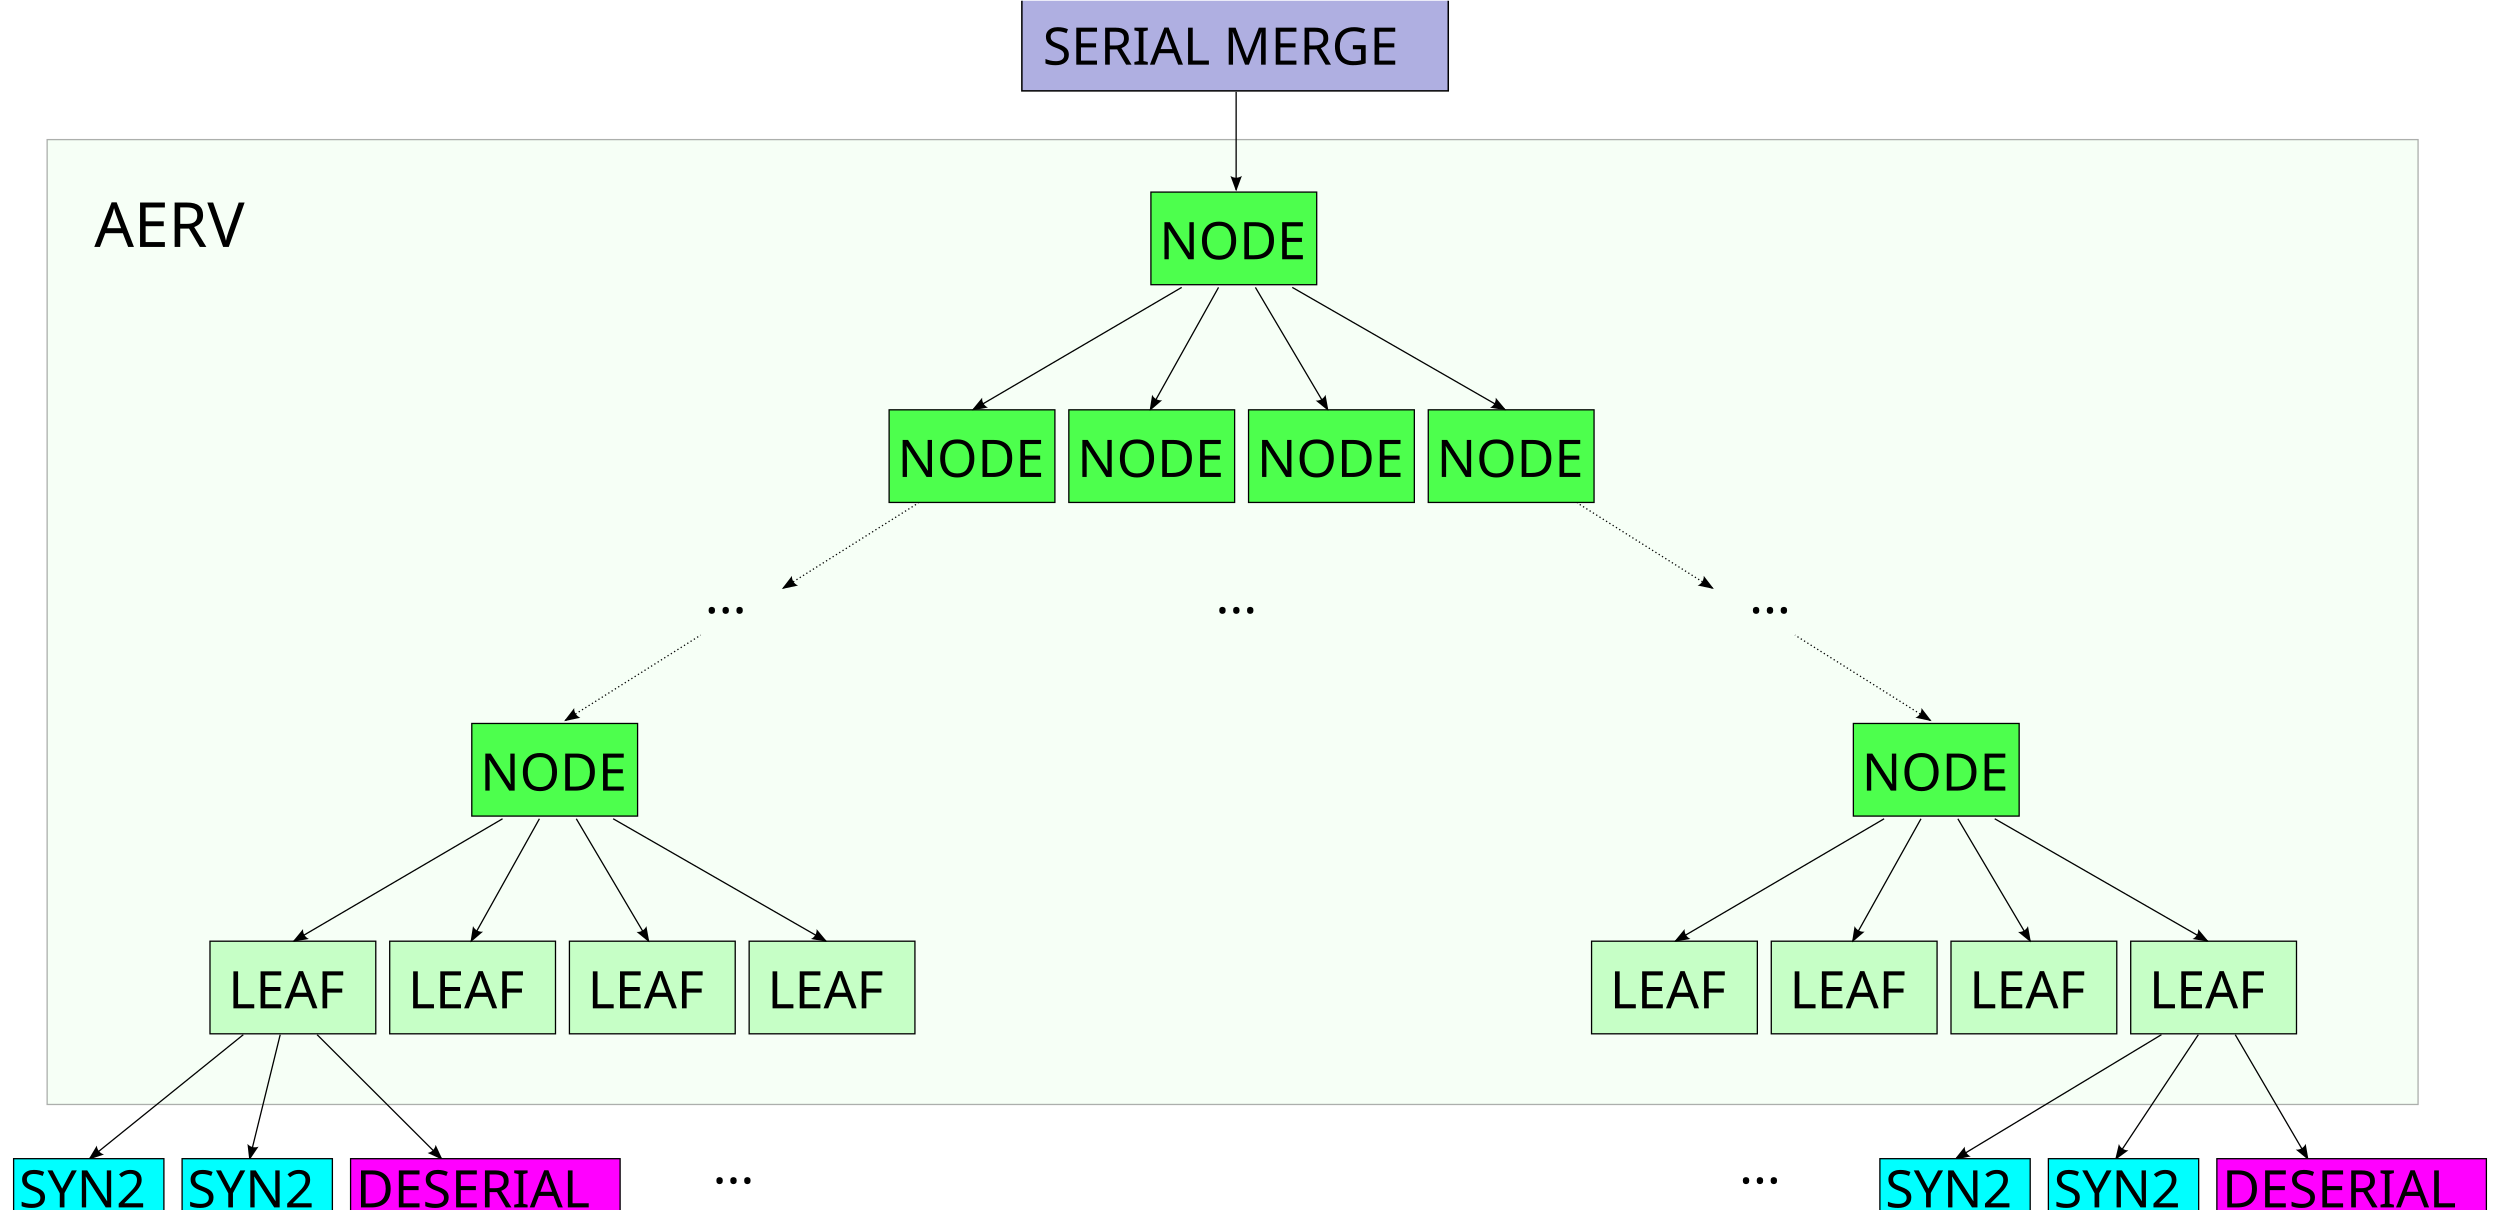
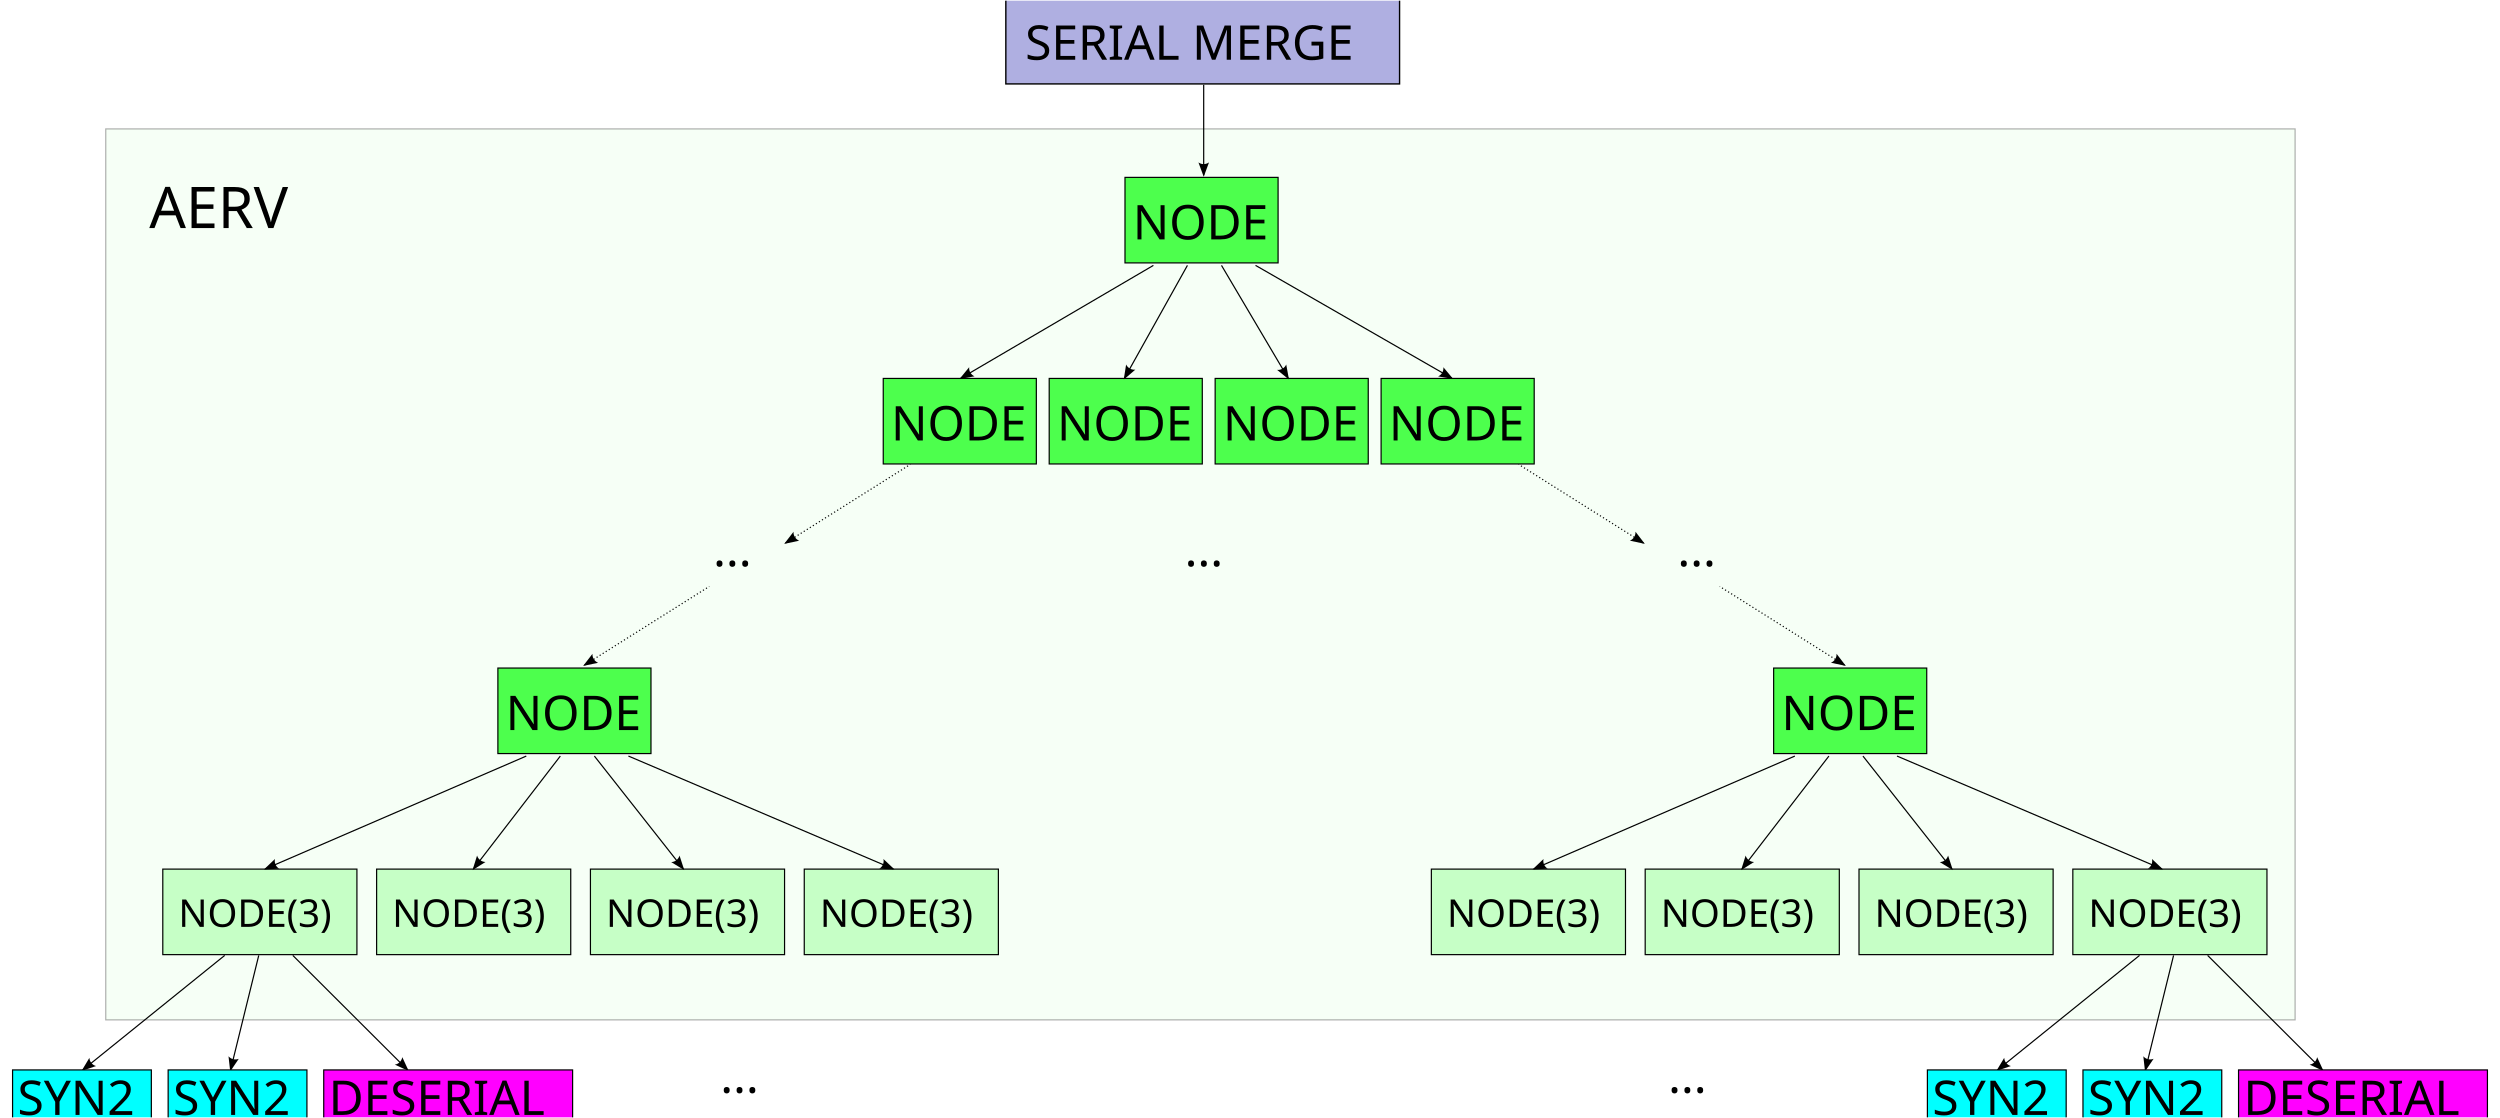
- <svg xmlns="http://www.w3.org/2000/svg" width="1928.965" height="934.122" id="svg2" version="1.1">
+ <svg xmlns="http://www.w3.org/2000/svg" width="2088.965" height="934.122" id="svg2" version="1.1">
  <defs id="defs4">
-     <marker orient="auto" refY="0.0" refX="0.0" id="Arrow2Lstart" style="overflow:visible">
-       <path id="path4101" style="fill-rule:evenodd;stroke-width:0.625;stroke-linejoin:round" d="M 8.719,4.034 L -2.207,0.016 L 8.719,-4.002 C 6.973,-1.63 6.983,1.616 8.719,4.034 z " transform="scale(1.1) translate(1,0)" />
+     <marker orient="auto" refY="0" refX="0" id="Arrow2Lstart" style="overflow:visible">
+       <path id="path4101" style="fill-rule:evenodd;stroke-width:0.625;stroke-linejoin:round" d="M 8.719,4.034 -2.207,0.016 8.719,-4.002 c -1.745,2.372 -1.735,5.617 -6e-7,8.035 z" transform="matrix(1.1,0,0,1.1,1.1,0)" />
    </marker>
    <marker orient="auto" refY="0" refX="0" id="Arrow2Lend" style="overflow:visible">
      <path id="path4083" style="fill-rule:evenodd;stroke-width:0.625;stroke-linejoin:round" d="M 8.719,4.034 -2.207,0.016 8.719,-4.002 c -1.745,2.372 -1.735,5.617 -6e-7,8.035 z" transform="matrix(-1.1,0,0,-1.1,-1.1,0)" />
    </marker>
  </defs>
-   <g id="layer1" transform="translate(620.4371,99.59834)">
+   <g id="layer1" transform="translate(672.4371,99.59834)">
    <rect style="fill:#00ff00;fill-opacity:0.039;stroke:#000000;stroke-width:1;stroke-linecap:butt;stroke-miterlimit:4;stroke-opacity:0.315;stroke-dasharray:none;stroke-dashoffset:0" id="rect5739" width="1829.386" height="744.482" x="36.365" y="117.715" transform="translate(-620.4371,-109.5983)" />
    <rect style="fill:#00ff00;fill-opacity:0.686;stroke:#000000;stroke-width:1;stroke-linecap:butt;stroke-miterlimit:4;stroke-opacity:1;stroke-dasharray:none;stroke-dashoffset:0" id="rect2987" width="127.92" height="71.462" x="267.591" y="48.616" />
-     <path style="fill:none;stroke:#000000;stroke-width:1px;stroke-linecap:butt;stroke-linejoin:miter;stroke-opacity:1;marker-end:none;marker-start:url(#Arrow2Lstart)" d="M 694.476,224.571 855.397,130.286" id="path4050" transform="translate(-564.0714,-8.137817)" />
-     <path style="fill:none;stroke:#000000;stroke-width:1px;stroke-linecap:butt;stroke-linejoin:miter;stroke-opacity:1;marker-end:none;marker-start:url(#Arrow2Lstart)" d="m 831.237,224.571 52.606,-94.286" id="path4052" transform="translate(-564.0714,-8.137817)" />
-     <path style="fill:none;stroke:#000000;stroke-width:1px;stroke-linecap:butt;stroke-linejoin:miter;stroke-opacity:1;marker-end:none;marker-start:url(#Arrow2Lstart)" d="M 967.998,224.571 912.289,130.286" id="path4054" transform="translate(-564.0714,-8.137817)" />
-     <path style="fill:none;stroke:#000000;stroke-width:1px;stroke-linecap:butt;stroke-linejoin:miter;stroke-opacity:1;marker-end:none;marker-start:url(#Arrow2Lstart)" d="M 1104.758,224.571 940.735,130.286" id="path4056" transform="translate(-564.0714,-8.137817)" />
-     <path style="fill:none;stroke:#000000;stroke-width:1;stroke-linecap:butt;stroke-linejoin:miter;stroke-miterlimit:4;stroke-opacity:1;stroke-dasharray:1, 2;stroke-dashoffset:0;marker-end:none;marker-start:url(#Arrow2Lstart)" d="M -184.071,456.148 -79.786,390.434" id="path4522" />
-     <path id="path4721" d="M -16.071,354.148 88.214,288.434" style="fill:none;stroke:#000000;stroke-width:1;stroke-linecap:butt;stroke-linejoin:miter;stroke-miterlimit:4;stroke-opacity:1;stroke-dasharray:1, 2;stroke-dashoffset:0;marker-end:none;marker-start:url(#Arrow2Lstart)" />
+     <path style="fill:none;stroke:#000000;stroke-width:1px;stroke-linecap:butt;stroke-linejoin:miter;stroke-opacity:1;marker-start:url(#Arrow2Lstart);marker-end:none" d="M 694.476,224.571 855.397,130.286" id="path4050" transform="translate(-564.0714,-8.137817)" />
+     <path style="fill:none;stroke:#000000;stroke-width:1px;stroke-linecap:butt;stroke-linejoin:miter;stroke-opacity:1;marker-start:url(#Arrow2Lstart);marker-end:none" d="m 831.237,224.571 52.606,-94.286" id="path4052" transform="translate(-564.0714,-8.137817)" />
+     <path style="fill:none;stroke:#000000;stroke-width:1px;stroke-linecap:butt;stroke-linejoin:miter;stroke-opacity:1;marker-start:url(#Arrow2Lstart);marker-end:none" d="M 967.998,224.571 912.289,130.286" id="path4054" transform="translate(-564.0714,-8.137817)" />
+     <path style="fill:none;stroke:#000000;stroke-width:1px;stroke-linecap:butt;stroke-linejoin:miter;stroke-opacity:1;marker-start:url(#Arrow2Lstart);marker-end:none" d="M 1104.758,224.571 940.735,130.286" id="path4056" transform="translate(-564.0714,-8.137817)" />
+     <path style="fill:none;stroke:#000000;stroke-width:1;stroke-linecap:butt;stroke-linejoin:miter;stroke-miterlimit:4;stroke-opacity:1;stroke-dasharray:1, 2;stroke-dashoffset:0;marker-start:url(#Arrow2Lstart);marker-end:none" d="M -184.071,456.148 -79.786,390.434" id="path4522" />
+     <path id="path4721" d="M -16.071,354.148 88.214,288.434" style="fill:none;stroke:#000000;stroke-width:1;stroke-linecap:butt;stroke-linejoin:miter;stroke-miterlimit:4;stroke-opacity:1;stroke-dasharray:1, 2;stroke-dashoffset:0;marker-start:url(#Arrow2Lstart);marker-end:none" />
    <text xml:space="preserve" style="font-size:40px;font-style:normal;font-weight:normal;line-height:125%;letter-spacing:0px;word-spacing:0px;fill:#000000;fill-opacity:1;stroke:none;font-family:Sans" x="-76.574" y="373.497" id="text4725">
      <tspan id="tspan4727" x="-76.574" y="373.497">...</tspan>
    </text>
    <rect y="216.616" x="204.258" height="71.462" width="127.92" id="rect4835" style="fill:#00ff00;fill-opacity:0.686;stroke:#000000;stroke-width:1;stroke-linecap:butt;stroke-miterlimit:4;stroke-opacity:1;stroke-dasharray:none;stroke-dashoffset:0" />
    <rect style="fill:#00ff00;fill-opacity:0.686;stroke:#000000;stroke-width:1;stroke-linecap:butt;stroke-miterlimit:4;stroke-opacity:1;stroke-dasharray:none;stroke-dashoffset:0" id="rect4843" width="127.92" height="71.462" x="342.924" y="216.616" />
    <rect y="216.616" x="481.591" height="71.462" width="127.92" id="rect4851" style="fill:#00ff00;fill-opacity:0.686;stroke:#000000;stroke-width:1;stroke-linecap:butt;stroke-miterlimit:4;stroke-opacity:1;stroke-dasharray:none;stroke-dashoffset:0" />
    <rect style="fill:#00ff00;fill-opacity:0.686;stroke:#000000;stroke-width:1;stroke-linecap:butt;stroke-miterlimit:4;stroke-opacity:1;stroke-dasharray:none;stroke-dashoffset:0" id="rect4859" width="127.92" height="71.462" x="65.591" y="216.616" />
    <rect y="458.616" x="-256.409" height="71.462" width="127.92" id="rect4867" style="fill:#00ff00;fill-opacity:0.686;stroke:#000000;stroke-width:1;stroke-linecap:butt;stroke-miterlimit:4;stroke-opacity:1;stroke-dasharray:none;stroke-dashoffset:0" />
-     <path id="path4873" d="m -393.595,626.434 160.921,-94.286" style="fill:none;stroke:#000000;stroke-width:1px;stroke-linecap:butt;stroke-linejoin:miter;stroke-opacity:1;marker-end:none;marker-start:url(#Arrow2Lstart)" />
-     <path id="path4875" d="m -256.834,626.434 52.606,-94.286" style="fill:none;stroke:#000000;stroke-width:1px;stroke-linecap:butt;stroke-linejoin:miter;stroke-opacity:1;marker-end:none;marker-start:url(#Arrow2Lstart)" />
-     <path id="path4877" d="m -120.074,626.434 -55.708,-94.286" style="fill:none;stroke:#000000;stroke-width:1px;stroke-linecap:butt;stroke-linejoin:miter;stroke-opacity:1;marker-end:none;marker-start:url(#Arrow2Lstart)" />
-     <path id="path4879" d="M 16.687,626.434 -147.336,532.148" style="fill:none;stroke:#000000;stroke-width:1px;stroke-linecap:butt;stroke-linejoin:miter;stroke-opacity:1;marker-end:none;marker-start:url(#Arrow2Lstart)" />
-     <rect style="fill:#00ff00;fill-opacity:0.196;stroke:#000000;stroke-width:1;stroke-linecap:butt;stroke-miterlimit:4;stroke-opacity:1;stroke-dasharray:none;stroke-dashoffset:0" id="rect4883" width="127.92" height="71.462" x="-319.742" y="626.616" />
-     <rect y="626.616" x="-181.076" height="71.462" width="127.92" id="rect4891" style="fill:#00ff00;fill-opacity:0.196;stroke:#000000;stroke-width:1;stroke-linecap:butt;stroke-miterlimit:4;stroke-opacity:1;stroke-dasharray:none;stroke-dashoffset:0" />
-     <rect style="fill:#00ff00;fill-opacity:0.196;stroke:#000000;stroke-width:1;stroke-linecap:butt;stroke-miterlimit:4;stroke-opacity:1;stroke-dasharray:none;stroke-dashoffset:0" id="rect4899" width="127.92" height="71.462" x="-42.409" y="626.616" />
-     <rect y="626.616" x="-458.409" height="71.462" width="127.92" id="rect4907" style="fill:#00ff00;fill-opacity:0.196;stroke:#000000;stroke-width:1;stroke-linecap:butt;stroke-miterlimit:4;stroke-opacity:1;stroke-dasharray:none;stroke-dashoffset:0" />
-     <path id="path4913" d="M 868.828,456.148 764.543,390.434" style="fill:none;stroke:#000000;stroke-width:1;stroke-linecap:butt;stroke-linejoin:miter;stroke-miterlimit:4;stroke-opacity:1;stroke-dasharray:1, 2;stroke-dashoffset:0;marker-end:none;marker-start:url(#Arrow2Lstart)" />
-     <path style="fill:none;stroke:#000000;stroke-width:1;stroke-linecap:butt;stroke-linejoin:miter;stroke-miterlimit:4;stroke-opacity:1;stroke-dasharray:1, 2;stroke-dashoffset:0;marker-end:none;marker-start:url(#Arrow2Lstart)" d="M 700.828,354.148 596.543,288.434" id="path4915" />
+     <path id="path4873" d="m -450.738,626.434 218.064,-94.286" style="fill:none;stroke:#000000;stroke-width:1px;stroke-linecap:butt;stroke-linejoin:miter;stroke-opacity:1;marker-start:url(#Arrow2Lstart);marker-end:none" />
+     <path id="path4875" d="m -276.834,626.434 72.606,-94.286" style="fill:none;stroke:#000000;stroke-width:1px;stroke-linecap:butt;stroke-linejoin:miter;stroke-opacity:1;marker-start:url(#Arrow2Lstart);marker-end:none" />
+     <path id="path4877" d="m -101.502,626.434 -74.28,-94.286" style="fill:none;stroke:#000000;stroke-width:1px;stroke-linecap:butt;stroke-linejoin:miter;stroke-opacity:1;marker-start:url(#Arrow2Lstart);marker-end:none" />
+     <path id="path4879" d="M 73.83,626.434 -147.336,532.148" style="fill:none;stroke:#000000;stroke-width:1px;stroke-linecap:butt;stroke-linejoin:miter;stroke-opacity:1;marker-start:url(#Arrow2Lstart);marker-end:none" />
+     <path id="path4913" d="M 868.828,456.148 764.543,390.434" style="fill:none;stroke:#000000;stroke-width:1;stroke-linecap:butt;stroke-linejoin:miter;stroke-miterlimit:4;stroke-opacity:1;stroke-dasharray:1, 2;stroke-dashoffset:0;marker-start:url(#Arrow2Lstart);marker-end:none" />
+     <path style="fill:none;stroke:#000000;stroke-width:1;stroke-linecap:butt;stroke-linejoin:miter;stroke-miterlimit:4;stroke-opacity:1;stroke-dasharray:1, 2;stroke-dashoffset:0;marker-start:url(#Arrow2Lstart);marker-end:none" d="M 700.828,354.148 596.543,288.434" id="path4915" />
    <text id="text4917" y="373.497" x="-761.331" style="font-size:40px;font-style:normal;font-weight:normal;line-height:125%;letter-spacing:0px;word-spacing:0px;fill:#000000;fill-opacity:1;stroke:none;font-family:Sans" xml:space="preserve" transform="scale(-1,1)">
      <tspan y="373.497" x="-761.331" id="tspan4919">...</tspan>
    </text>
    <path style="fill:none;stroke:#000000;stroke-width:1px;stroke-linecap:butt;stroke-linejoin:miter;stroke-opacity:1;marker-end:url(#Arrow2Lend)" d="m 333.35,-28.768 0,75.558" id="path4921" />
-     <path style="fill:none;stroke:#000000;stroke-width:1px;stroke-linecap:butt;stroke-linejoin:miter;stroke-opacity:1;marker-start:url(#Arrow2Lstart);marker-end:none" d="m -551.29,794.434 118.616,-95.714" id="path5137" />
-     <path style="fill:none;stroke:#000000;stroke-width:1px;stroke-linecap:butt;stroke-linejoin:miter;stroke-opacity:1;marker-start:url(#Arrow2Lstart);marker-end:none" d="m -427.784,794.434 23.555,-95.714" id="path5139" />
-     <path style="fill:none;stroke:#000000;stroke-width:1px;stroke-linecap:butt;stroke-linejoin:miter;stroke-opacity:1;marker-start:url(#Arrow2Lstart);marker-end:none" d="m -279.858,794.434 -95.924,-95.714" id="path5141" />
+     <path style="fill:none;stroke:#000000;stroke-width:1px;stroke-linecap:butt;stroke-linejoin:miter;stroke-opacity:1;marker-start:url(#Arrow2Lstart);marker-end:none" d="m -603.29,794.434 118.616,-95.714" id="path5137" />
+     <path style="fill:none;stroke:#000000;stroke-width:1px;stroke-linecap:butt;stroke-linejoin:miter;stroke-opacity:1;marker-start:url(#Arrow2Lstart);marker-end:none" d="m -479.784,794.434 23.555,-95.714" id="path5139" />
+     <path style="fill:none;stroke:#000000;stroke-width:1px;stroke-linecap:butt;stroke-linejoin:miter;stroke-opacity:1;marker-start:url(#Arrow2Lstart);marker-end:none" d="m -331.858,794.434 -95.924,-95.714" id="path5141" />
    <text id="text5169" y="373.497" x="317.426" style="font-size:40px;font-style:normal;font-weight:normal;line-height:125%;letter-spacing:0px;word-spacing:0px;fill:#000000;fill-opacity:1;stroke:none;font-family:Sans" xml:space="preserve">
      <tspan y="373.497" x="317.426" id="tspan5171">...</tspan>
    </text>
    <rect style="fill:#00ff00;fill-opacity:0.686;stroke:#000000;stroke-width:1;stroke-linecap:butt;stroke-miterlimit:4;stroke-opacity:1;stroke-dasharray:none;stroke-dashoffset:0" id="rect5291" width="127.92" height="71.462" x="809.591" y="458.616" />
-     <path style="fill:none;stroke:#000000;stroke-width:1px;stroke-linecap:butt;stroke-linejoin:miter;stroke-opacity:1;marker-end:none;marker-start:url(#Arrow2Lstart)" d="M 672.405,626.434 833.326,532.148" id="path5297" />
-     <path style="fill:none;stroke:#000000;stroke-width:1px;stroke-linecap:butt;stroke-linejoin:miter;stroke-opacity:1;marker-end:none;marker-start:url(#Arrow2Lstart)" d="m 809.166,626.434 52.606,-94.286" id="path5299" />
-     <path style="fill:none;stroke:#000000;stroke-width:1px;stroke-linecap:butt;stroke-linejoin:miter;stroke-opacity:1;marker-end:none;marker-start:url(#Arrow2Lstart)" d="M 945.926,626.434 890.218,532.148" id="path5301" />
-     <path style="fill:none;stroke:#000000;stroke-width:1px;stroke-linecap:butt;stroke-linejoin:miter;stroke-opacity:1;marker-end:none;marker-start:url(#Arrow2Lstart)" d="M 1082.687,626.434 918.664,532.148" id="path5303" />
-     <rect y="626.616" x="746.258" height="71.462" width="127.92" id="rect5307" style="fill:#00ff00;fill-opacity:0.196;stroke:#000000;stroke-width:1;stroke-linecap:butt;stroke-miterlimit:4;stroke-opacity:1;stroke-dasharray:none;stroke-dashoffset:0" />
-     <rect style="fill:#00ff00;fill-opacity:0.196;stroke:#000000;stroke-width:1;stroke-linecap:butt;stroke-miterlimit:4;stroke-opacity:1;stroke-dasharray:none;stroke-dashoffset:0" id="rect5315" width="127.92" height="71.462" x="884.924" y="626.616" />
-     <rect y="626.616" x="1023.591" height="71.462" width="127.92" id="rect5323" style="fill:#00ff00;fill-opacity:0.196;stroke:#000000;stroke-width:1;stroke-linecap:butt;stroke-miterlimit:4;stroke-opacity:1;stroke-dasharray:none;stroke-dashoffset:0" />
-     <rect style="fill:#00ff00;fill-opacity:0.196;stroke:#000000;stroke-width:1;stroke-linecap:butt;stroke-miterlimit:4;stroke-opacity:1;stroke-dasharray:none;stroke-dashoffset:0" id="rect5331" width="127.92" height="71.462" x="607.591" y="626.616" />
    <text xml:space="preserve" style="font-size:40px;font-style:normal;font-weight:normal;line-height:125%;letter-spacing:0px;word-spacing:0px;fill:#000000;fill-opacity:1;stroke:none;font-family:Sans" x="-70.574" y="813.497" id="text5413">
      <tspan id="tspan5415" x="-70.574" y="813.497">...</tspan>
    </text>
    <text id="text5417" y="813.497" x="721.426" style="font-size:40px;font-style:normal;font-weight:normal;line-height:125%;letter-spacing:0px;word-spacing:0px;fill:#000000;fill-opacity:1;stroke:none;font-family:Sans" xml:space="preserve">
      <tspan y="813.497" x="721.426" id="tspan5419">...</tspan>
    </text>
-     <path id="path5495" d="m -349.937,834.023 0,-39.599 207.964,0 0,39.599" style="fill:#ff00ff;fill-opacity:1;stroke:#000000;stroke-width:1px;stroke-linecap:butt;stroke-linejoin:miter;stroke-opacity:1" />
-     <text xml:space="preserve" style="font-size:40px;font-style:normal;font-weight:normal;line-height:125%;letter-spacing:0px;word-spacing:0px;fill:#000000;fill-opacity:1;stroke:none;font-family:Sans" x="-345.783" y="832.032" id="text5491">
-       <tspan id="tspan5493" x="-345.783" y="832.032">DESERIAL</tspan>
+     <path id="path5495" d="m -401.937,834.023 0,-39.599 207.964,0 0,39.599" style="fill:#ff00ff;fill-opacity:1;stroke:#000000;stroke-width:1px;stroke-linecap:butt;stroke-linejoin:miter;stroke-opacity:1" />
+     <text xml:space="preserve" style="font-size:40px;font-style:normal;font-weight:normal;line-height:125%;letter-spacing:0px;word-spacing:0px;fill:#000000;fill-opacity:1;stroke:none;font-family:Sans" x="-397.783" y="832.032" id="text5491">
+       <tspan id="tspan5493" x="-397.783" y="832.032">DESERIAL</tspan>
    </text>
-     <path style="fill:#00ffff;fill-opacity:1;stroke:#000000;stroke-width:1px;stroke-linecap:butt;stroke-linejoin:miter;stroke-opacity:1" d="m -479.937,834.023 0,-39.599 115.964,0 0,39.599" id="path5503" />
-     <text id="text5499" y="832.032" x="-475.783" style="font-size:40px;font-style:normal;font-weight:normal;line-height:125%;letter-spacing:0px;word-spacing:0px;fill:#000000;fill-opacity:1;stroke:none;font-family:Sans" xml:space="preserve">
-       <tspan y="832.032" x="-475.783" id="tspan5501">SYN2</tspan>
+     <path style="fill:#00ffff;fill-opacity:1;stroke:#000000;stroke-width:1px;stroke-linecap:butt;stroke-linejoin:miter;stroke-opacity:1" d="m -531.937,834.023 0,-39.599 115.964,0 0,39.599" id="path5503" />
+     <text id="text5499" y="832.032" x="-527.783" style="font-size:40px;font-style:normal;font-weight:normal;line-height:125%;letter-spacing:0px;word-spacing:0px;fill:#000000;fill-opacity:1;stroke:none;font-family:Sans" xml:space="preserve">
+       <tspan y="832.032" x="-527.783" id="tspan5501">SYN2</tspan>
    </text>
-     <path id="path5511" d="m -609.937,834.023 0,-39.599 115.964,0 0,39.599" style="fill:#00ffff;fill-opacity:1;stroke:#000000;stroke-width:1px;stroke-linecap:butt;stroke-linejoin:miter;stroke-opacity:1" />
-     <text xml:space="preserve" style="font-size:40px;font-style:normal;font-weight:normal;line-height:125%;letter-spacing:0px;word-spacing:0px;fill:#000000;fill-opacity:1;stroke:none;font-family:Sans" x="-605.783" y="832.032" id="text5507">
-       <tspan id="tspan5509" x="-605.783" y="832.032">SYN2</tspan>
+     <path id="path5511" d="m -661.937,834.023 0,-39.599 115.964,0 0,39.599" style="fill:#00ffff;fill-opacity:1;stroke:#000000;stroke-width:1px;stroke-linecap:butt;stroke-linejoin:miter;stroke-opacity:1" />
+     <text xml:space="preserve" style="font-size:40px;font-style:normal;font-weight:normal;line-height:125%;letter-spacing:0px;word-spacing:0px;fill:#000000;fill-opacity:1;stroke:none;font-family:Sans" x="-657.783" y="832.032" id="text5507">
+       <tspan id="tspan5509" x="-657.783" y="832.032">SYN2</tspan>
    </text>
    <path style="fill:#afafe1;fill-opacity:1;stroke:#000000;stroke-width:1.161px;stroke-linecap:butt;stroke-linejoin:miter;stroke-opacity:1" d="m 168.025,-99.018 0,69.539 329,0 0,-69.539" id="path5569" />
    <text xml:space="preserve" style="font-size:40px;font-style:normal;font-weight:normal;line-height:125%;letter-spacing:0px;word-spacing:0px;fill:#000000;fill-opacity:1;stroke:none;font-family:Sans" x="184.185" y="-49.688" id="text5565">
      <tspan id="tspan5567" x="184.185" y="-49.688">SERIAL MERGE</tspan>
    </text>
    <text xml:space="preserve" style="font-size:40px;font-style:normal;font-weight:normal;line-height:125%;letter-spacing:0px;word-spacing:0px;fill:#000000;fill-opacity:1;stroke:none;font-family:Sans" x="274.157" y="100.423" id="text3757">
      <tspan id="tspan3759" x="274.157" y="100.423">NODE</tspan>
    </text>
    <text id="text4837" y="268.423" x="210.824" style="font-size:40px;font-style:normal;font-weight:normal;line-height:125%;letter-spacing:0px;word-spacing:0px;fill:#000000;fill-opacity:1;stroke:none;font-family:Sans" xml:space="preserve">
      <tspan y="268.423" x="210.824" id="tspan4839">NODE</tspan>
    </text>
    <text xml:space="preserve" style="font-size:40px;font-style:normal;font-weight:normal;line-height:125%;letter-spacing:0px;word-spacing:0px;fill:#000000;fill-opacity:1;stroke:none;font-family:Sans" x="349.491" y="268.423" id="text4845">
      <tspan id="tspan4847" x="349.491" y="268.423">NODE</tspan>
    </text>
    <text id="text4853" y="268.423" x="488.157" style="font-size:40px;font-style:normal;font-weight:normal;line-height:125%;letter-spacing:0px;word-spacing:0px;fill:#000000;fill-opacity:1;stroke:none;font-family:Sans" xml:space="preserve">
      <tspan y="268.423" x="488.157" id="tspan4855">NODE</tspan>
    </text>
    <text xml:space="preserve" style="font-size:40px;font-style:normal;font-weight:normal;line-height:125%;letter-spacing:0px;word-spacing:0px;fill:#000000;fill-opacity:1;stroke:none;font-family:Sans" x="72.157" y="268.423" id="text4861">
      <tspan id="tspan4863" x="72.157" y="268.423">NODE</tspan>
    </text>
    <text id="text4869" y="510.423" x="-249.843" style="font-size:40px;font-style:normal;font-weight:normal;line-height:125%;letter-spacing:0px;word-spacing:0px;fill:#000000;fill-opacity:1;stroke:none;font-family:Sans" xml:space="preserve">
      <tspan y="510.423" x="-249.843" id="tspan4871">NODE</tspan>
    </text>
    <text xml:space="preserve" style="font-size:40px;font-style:normal;font-weight:normal;line-height:125%;letter-spacing:0px;word-spacing:0px;fill:#000000;fill-opacity:1;stroke:none;font-family:Sans" x="816.157" y="510.423" id="text5293">
      <tspan id="tspan5295" x="816.157" y="510.423">NODE</tspan>
    </text>
-     <text xml:space="preserve" style="font-size:40px;font-style:normal;font-weight:normal;line-height:125%;letter-spacing:0px;word-spacing:0px;fill:#000000;fill-opacity:1;stroke:none;font-family:Sans" x="-305.548" y="678.423" id="text4885">
-       <tspan id="tspan4887" x="-305.548" y="678.423">LEAF</tspan>
-     </text>
-     <text id="text4893" y="678.423" x="-166.881" style="font-size:40px;font-style:normal;font-weight:normal;line-height:125%;letter-spacing:0px;word-spacing:0px;fill:#000000;fill-opacity:1;stroke:none;font-family:Sans" xml:space="preserve">
-       <tspan y="678.423" x="-166.881" id="tspan4895">LEAF</tspan>
-     </text>
-     <text xml:space="preserve" style="font-size:40px;font-style:normal;font-weight:normal;line-height:125%;letter-spacing:0px;word-spacing:0px;fill:#000000;fill-opacity:1;stroke:none;font-family:Sans" x="-28.215" y="678.423" id="text4901">
-       <tspan id="tspan4903" x="-28.215" y="678.423">LEAF</tspan>
-     </text>
-     <text id="text4909" y="678.423" x="-444.215" style="font-size:40px;font-style:normal;font-weight:normal;line-height:125%;letter-spacing:0px;word-spacing:0px;fill:#000000;fill-opacity:1;stroke:none;font-family:Sans" xml:space="preserve">
-       <tspan y="678.423" x="-444.215" id="tspan4911">LEAF</tspan>
-     </text>
-     <text id="text5309" y="678.423" x="760.452" style="font-size:40px;font-style:normal;font-weight:normal;line-height:125%;letter-spacing:0px;word-spacing:0px;fill:#000000;fill-opacity:1;stroke:none;font-family:Sans" xml:space="preserve">
-       <tspan y="678.423" x="760.452" id="tspan5311">LEAF</tspan>
-     </text>
-     <text xml:space="preserve" style="font-size:40px;font-style:normal;font-weight:normal;line-height:125%;letter-spacing:0px;word-spacing:0px;fill:#000000;fill-opacity:1;stroke:none;font-family:Sans" x="899.119" y="678.423" id="text5317">
-       <tspan id="tspan5319" x="899.119" y="678.423">LEAF</tspan>
-     </text>
-     <text id="text5325" y="678.423" x="1037.785" style="font-size:40px;font-style:normal;font-weight:normal;line-height:125%;letter-spacing:0px;word-spacing:0px;fill:#000000;fill-opacity:1;stroke:none;font-family:Sans" xml:space="preserve">
-       <tspan y="678.423" x="1037.785" id="tspan5327">LEAF</tspan>
-     </text>
-     <text xml:space="preserve" style="font-size:40px;font-style:normal;font-weight:normal;line-height:125%;letter-spacing:0px;word-spacing:0px;fill:#000000;fill-opacity:1;stroke:none;font-family:Sans" x="621.786" y="678.423" id="text5333">
-       <tspan id="tspan5335" x="621.786" y="678.423">LEAF</tspan>
-     </text>
+     <g id="g3088" transform="translate(-78,0)">
+       <rect style="fill:#00ff00;fill-opacity:0.196;stroke:#000000;stroke-width:1;stroke-linecap:butt;stroke-miterlimit:4;stroke-opacity:1;stroke-dasharray:none;stroke-dashoffset:0" id="rect4907" width="162.206" height="71.462" x="-458.409" y="626.616" />
+       <text xml:space="preserve" style="font-size:40px;font-style:normal;font-weight:normal;line-height:125%;letter-spacing:0px;word-spacing:0px;fill:#000000;fill-opacity:1;stroke:none;font-family:Sans" x="-445.364" y="674.886" id="text4909">
+         <tspan id="tspan4911" x="-445.364" y="674.886" style="font-size:32px">NODE(3)</tspan>
+       </text>
+     </g>
    <text xml:space="preserve" style="font-size:40px;font-style:normal;font-weight:normal;line-height:125%;letter-spacing:0px;word-spacing:0px;fill:#000000;fill-opacity:1;stroke:none;font-family:Sans" x="-547.706" y="90.95" id="text5741">
      <tspan id="tspan5743" x="-547.706" y="90.95" style="font-size:48px">AERV</tspan>
    </text>
-     <path id="path5277" d="M 888.71,794.434 1047.326,698.719" style="fill:none;stroke:#000000;stroke-width:1px;stroke-linecap:butt;stroke-linejoin:miter;stroke-opacity:1;marker-start:url(#Arrow2Lstart);marker-end:none" />
-     <path id="path5279" d="m 1012.216,794.434 63.556,-95.714" style="fill:none;stroke:#000000;stroke-width:1px;stroke-linecap:butt;stroke-linejoin:miter;stroke-opacity:1;marker-start:url(#Arrow2Lstart);marker-end:none" />
-     <path id="path5281" d="m 1160.142,794.434 -55.924,-95.714" style="fill:none;stroke:#000000;stroke-width:1px;stroke-linecap:butt;stroke-linejoin:miter;stroke-opacity:1;marker-start:url(#Arrow2Lstart);marker-end:none" />
-     <path style="fill:#ff00ff;fill-opacity:1;stroke:#000000;stroke-width:1px;stroke-linecap:butt;stroke-linejoin:miter;stroke-opacity:1" d="m 1090.063,834.023 0,-39.599 207.964,0 0,39.599" id="path5283" />
-     <text id="text5285" y="832.032" x="1094.217" style="font-size:40px;font-style:normal;font-weight:normal;line-height:125%;letter-spacing:0px;word-spacing:0px;fill:#000000;fill-opacity:1;stroke:none;font-family:Sans" xml:space="preserve">
-       <tspan y="832.032" x="1094.217" id="tspan5287">DESERIAL</tspan>
+     <g transform="translate(100.6667,0)" id="g3093">
+       <rect y="626.616" x="-458.409" height="71.462" width="162.206" id="rect3095" style="fill:#00ff00;fill-opacity:0.196;stroke:#000000;stroke-width:1;stroke-linecap:butt;stroke-miterlimit:4;stroke-opacity:1;stroke-dasharray:none;stroke-dashoffset:0" />
+       <text id="text3097" y="674.886" x="-445.364" style="font-size:40px;font-style:normal;font-weight:normal;line-height:125%;letter-spacing:0px;word-spacing:0px;fill:#000000;fill-opacity:1;stroke:none;font-family:Sans" xml:space="preserve">
+         <tspan style="font-size:32px" y="674.886" x="-445.364" id="tspan3099">NODE(3)</tspan>
+       </text>
+     </g>
+     <g id="g3101" transform="translate(279.3334,0)">
+       <rect style="fill:#00ff00;fill-opacity:0.196;stroke:#000000;stroke-width:1;stroke-linecap:butt;stroke-miterlimit:4;stroke-opacity:1;stroke-dasharray:none;stroke-dashoffset:0" id="rect3103" width="162.206" height="71.462" x="-458.409" y="626.616" />
+       <text xml:space="preserve" style="font-size:40px;font-style:normal;font-weight:normal;line-height:125%;letter-spacing:0px;word-spacing:0px;fill:#000000;fill-opacity:1;stroke:none;font-family:Sans" x="-445.364" y="674.886" id="text3105">
+         <tspan id="tspan3107" x="-445.364" y="674.886" style="font-size:32px">NODE(3)</tspan>
+       </text>
+     </g>
+     <g transform="translate(458,0)" id="g3109">
+       <rect y="626.616" x="-458.409" height="71.462" width="162.206" id="rect3111" style="fill:#00ff00;fill-opacity:0.196;stroke:#000000;stroke-width:1;stroke-linecap:butt;stroke-miterlimit:4;stroke-opacity:1;stroke-dasharray:none;stroke-dashoffset:0" />
+       <text id="text3113" y="674.886" x="-445.364" style="font-size:40px;font-style:normal;font-weight:normal;line-height:125%;letter-spacing:0px;word-spacing:0px;fill:#000000;fill-opacity:1;stroke:none;font-family:Sans" xml:space="preserve">
+         <tspan style="font-size:32px" y="674.886" x="-445.364" id="tspan3115">NODE(3)</tspan>
+       </text>
+     </g>
+     <path style="fill:none;stroke:#000000;stroke-width:1px;stroke-linecap:butt;stroke-linejoin:miter;stroke-opacity:1;marker-start:url(#Arrow2Lstart);marker-end:none" d="M 609.262,626.434 827.326,532.148" id="path3117" />
+     <path style="fill:none;stroke:#000000;stroke-width:1px;stroke-linecap:butt;stroke-linejoin:miter;stroke-opacity:1;marker-start:url(#Arrow2Lstart);marker-end:none" d="m 783.166,626.434 72.606,-94.286" id="path3119" />
+     <path style="fill:none;stroke:#000000;stroke-width:1px;stroke-linecap:butt;stroke-linejoin:miter;stroke-opacity:1;marker-start:url(#Arrow2Lstart);marker-end:none" d="M 958.498,626.434 884.218,532.148" id="path3121" />
+     <path style="fill:none;stroke:#000000;stroke-width:1px;stroke-linecap:butt;stroke-linejoin:miter;stroke-opacity:1;marker-start:url(#Arrow2Lstart);marker-end:none" d="M 1133.83,626.434 912.664,532.148" id="path3123" />
+     <path id="path3125" d="M 996.71,794.434 1115.326,698.719" style="fill:none;stroke:#000000;stroke-width:1px;stroke-linecap:butt;stroke-linejoin:miter;stroke-opacity:1;marker-start:url(#Arrow2Lstart);marker-end:none" />
+     <path id="path3127" d="m 1120.216,794.434 23.555,-95.714" style="fill:none;stroke:#000000;stroke-width:1px;stroke-linecap:butt;stroke-linejoin:miter;stroke-opacity:1;marker-start:url(#Arrow2Lstart);marker-end:none" />
+     <path id="path3129" d="m 1268.142,794.434 -95.924,-95.714" style="fill:none;stroke:#000000;stroke-width:1px;stroke-linecap:butt;stroke-linejoin:miter;stroke-opacity:1;marker-start:url(#Arrow2Lstart);marker-end:none" />
+     <path style="fill:#ff00ff;fill-opacity:1;stroke:#000000;stroke-width:1px;stroke-linecap:butt;stroke-linejoin:miter;stroke-opacity:1" d="m 1198.063,834.023 0,-39.599 207.964,0 0,39.599" id="path3131" />
+     <text id="text3133" y="832.032" x="1202.217" style="font-size:40px;font-style:normal;font-weight:normal;line-height:125%;letter-spacing:0px;word-spacing:0px;fill:#000000;fill-opacity:1;stroke:none;font-family:Sans" xml:space="preserve">
+       <tspan y="832.032" x="1202.217" id="tspan3135">DESERIAL</tspan>
    </text>
-     <path id="path5289" d="m 960.063,834.023 0,-39.599 115.965,0 0,39.599" style="fill:#00ffff;fill-opacity:1;stroke:#000000;stroke-width:1px;stroke-linecap:butt;stroke-linejoin:miter;stroke-opacity:1" />
-     <text xml:space="preserve" style="font-size:40px;font-style:normal;font-weight:normal;line-height:125%;letter-spacing:0px;word-spacing:0px;fill:#000000;fill-opacity:1;stroke:none;font-family:Sans" x="964.217" y="832.032" id="text5291">
-       <tspan id="tspan5293" x="964.217" y="832.032">SYN2</tspan>
+     <path id="path3137" d="m 1068.063,834.023 0,-39.599 115.965,0 0,39.599" style="fill:#00ffff;fill-opacity:1;stroke:#000000;stroke-width:1px;stroke-linecap:butt;stroke-linejoin:miter;stroke-opacity:1" />
+     <text xml:space="preserve" style="font-size:40px;font-style:normal;font-weight:normal;line-height:125%;letter-spacing:0px;word-spacing:0px;fill:#000000;fill-opacity:1;stroke:none;font-family:Sans" x="1072.217" y="832.032" id="text3139">
+       <tspan id="tspan3141" x="1072.217" y="832.032">SYN2</tspan>
    </text>
-     <path style="fill:#00ffff;fill-opacity:1;stroke:#000000;stroke-width:1px;stroke-linecap:butt;stroke-linejoin:miter;stroke-opacity:1" d="m 830.063,834.023 0,-39.599 115.964,0 0,39.599" id="path5295" />
-     <text id="text5297" y="832.032" x="834.217" style="font-size:40px;font-style:normal;font-weight:normal;line-height:125%;letter-spacing:0px;word-spacing:0px;fill:#000000;fill-opacity:1;stroke:none;font-family:Sans" xml:space="preserve">
-       <tspan y="832.032" x="834.217" id="tspan5299">SYN2</tspan>
+     <path style="fill:#00ffff;fill-opacity:1;stroke:#000000;stroke-width:1px;stroke-linecap:butt;stroke-linejoin:miter;stroke-opacity:1" d="m 938.063,834.023 0,-39.599 115.964,0 0,39.599" id="path3143" />
+     <text id="text3145" y="832.032" x="942.217" style="font-size:40px;font-style:normal;font-weight:normal;line-height:125%;letter-spacing:0px;word-spacing:0px;fill:#000000;fill-opacity:1;stroke:none;font-family:Sans" xml:space="preserve">
+       <tspan y="832.032" x="942.217" id="tspan3147">SYN2</tspan>
    </text>
+     <g transform="translate(982,0)" id="g3149">
+       <rect y="626.616" x="-458.409" height="71.462" width="162.206" id="rect3151" style="fill:#00ff00;fill-opacity:0.196;stroke:#000000;stroke-width:1;stroke-linecap:butt;stroke-miterlimit:4;stroke-opacity:1;stroke-dasharray:none;stroke-dashoffset:0" />
+       <text id="text3153" y="674.886" x="-445.364" style="font-size:40px;font-style:normal;font-weight:normal;line-height:125%;letter-spacing:0px;word-spacing:0px;fill:#000000;fill-opacity:1;stroke:none;font-family:Sans" xml:space="preserve">
+         <tspan style="font-size:32px" y="674.886" x="-445.364" id="tspan3155">NODE(3)</tspan>
+       </text>
+     </g>
+     <g id="g3157" transform="translate(1160.667,0)">
+       <rect style="fill:#00ff00;fill-opacity:0.196;stroke:#000000;stroke-width:1;stroke-linecap:butt;stroke-miterlimit:4;stroke-opacity:1;stroke-dasharray:none;stroke-dashoffset:0" id="rect3159" width="162.206" height="71.462" x="-458.409" y="626.616" />
+       <text xml:space="preserve" style="font-size:40px;font-style:normal;font-weight:normal;line-height:125%;letter-spacing:0px;word-spacing:0px;fill:#000000;fill-opacity:1;stroke:none;font-family:Sans" x="-445.364" y="674.886" id="text3161">
+         <tspan id="tspan3163" x="-445.364" y="674.886" style="font-size:32px">NODE(3)</tspan>
+       </text>
+     </g>
+     <g transform="translate(1339.333,0)" id="g3165">
+       <rect y="626.616" x="-458.409" height="71.462" width="162.206" id="rect3167" style="fill:#00ff00;fill-opacity:0.196;stroke:#000000;stroke-width:1;stroke-linecap:butt;stroke-miterlimit:4;stroke-opacity:1;stroke-dasharray:none;stroke-dashoffset:0" />
+       <text id="text3169" y="674.886" x="-445.364" style="font-size:40px;font-style:normal;font-weight:normal;line-height:125%;letter-spacing:0px;word-spacing:0px;fill:#000000;fill-opacity:1;stroke:none;font-family:Sans" xml:space="preserve">
+         <tspan style="font-size:32px" y="674.886" x="-445.364" id="tspan3171">NODE(3)</tspan>
+       </text>
+     </g>
+     <g id="g3173" transform="translate(1518,0)">
+       <rect style="fill:#00ff00;fill-opacity:0.196;stroke:#000000;stroke-width:1;stroke-linecap:butt;stroke-miterlimit:4;stroke-opacity:1;stroke-dasharray:none;stroke-dashoffset:0" id="rect3175" width="162.206" height="71.462" x="-458.409" y="626.616" />
+       <text xml:space="preserve" style="font-size:40px;font-style:normal;font-weight:normal;line-height:125%;letter-spacing:0px;word-spacing:0px;fill:#000000;fill-opacity:1;stroke:none;font-family:Sans" x="-445.364" y="674.886" id="text3177">
+         <tspan id="tspan3179" x="-445.364" y="674.886" style="font-size:32px">NODE(3)</tspan>
+       </text>
+     </g>
  </g>
</svg>
